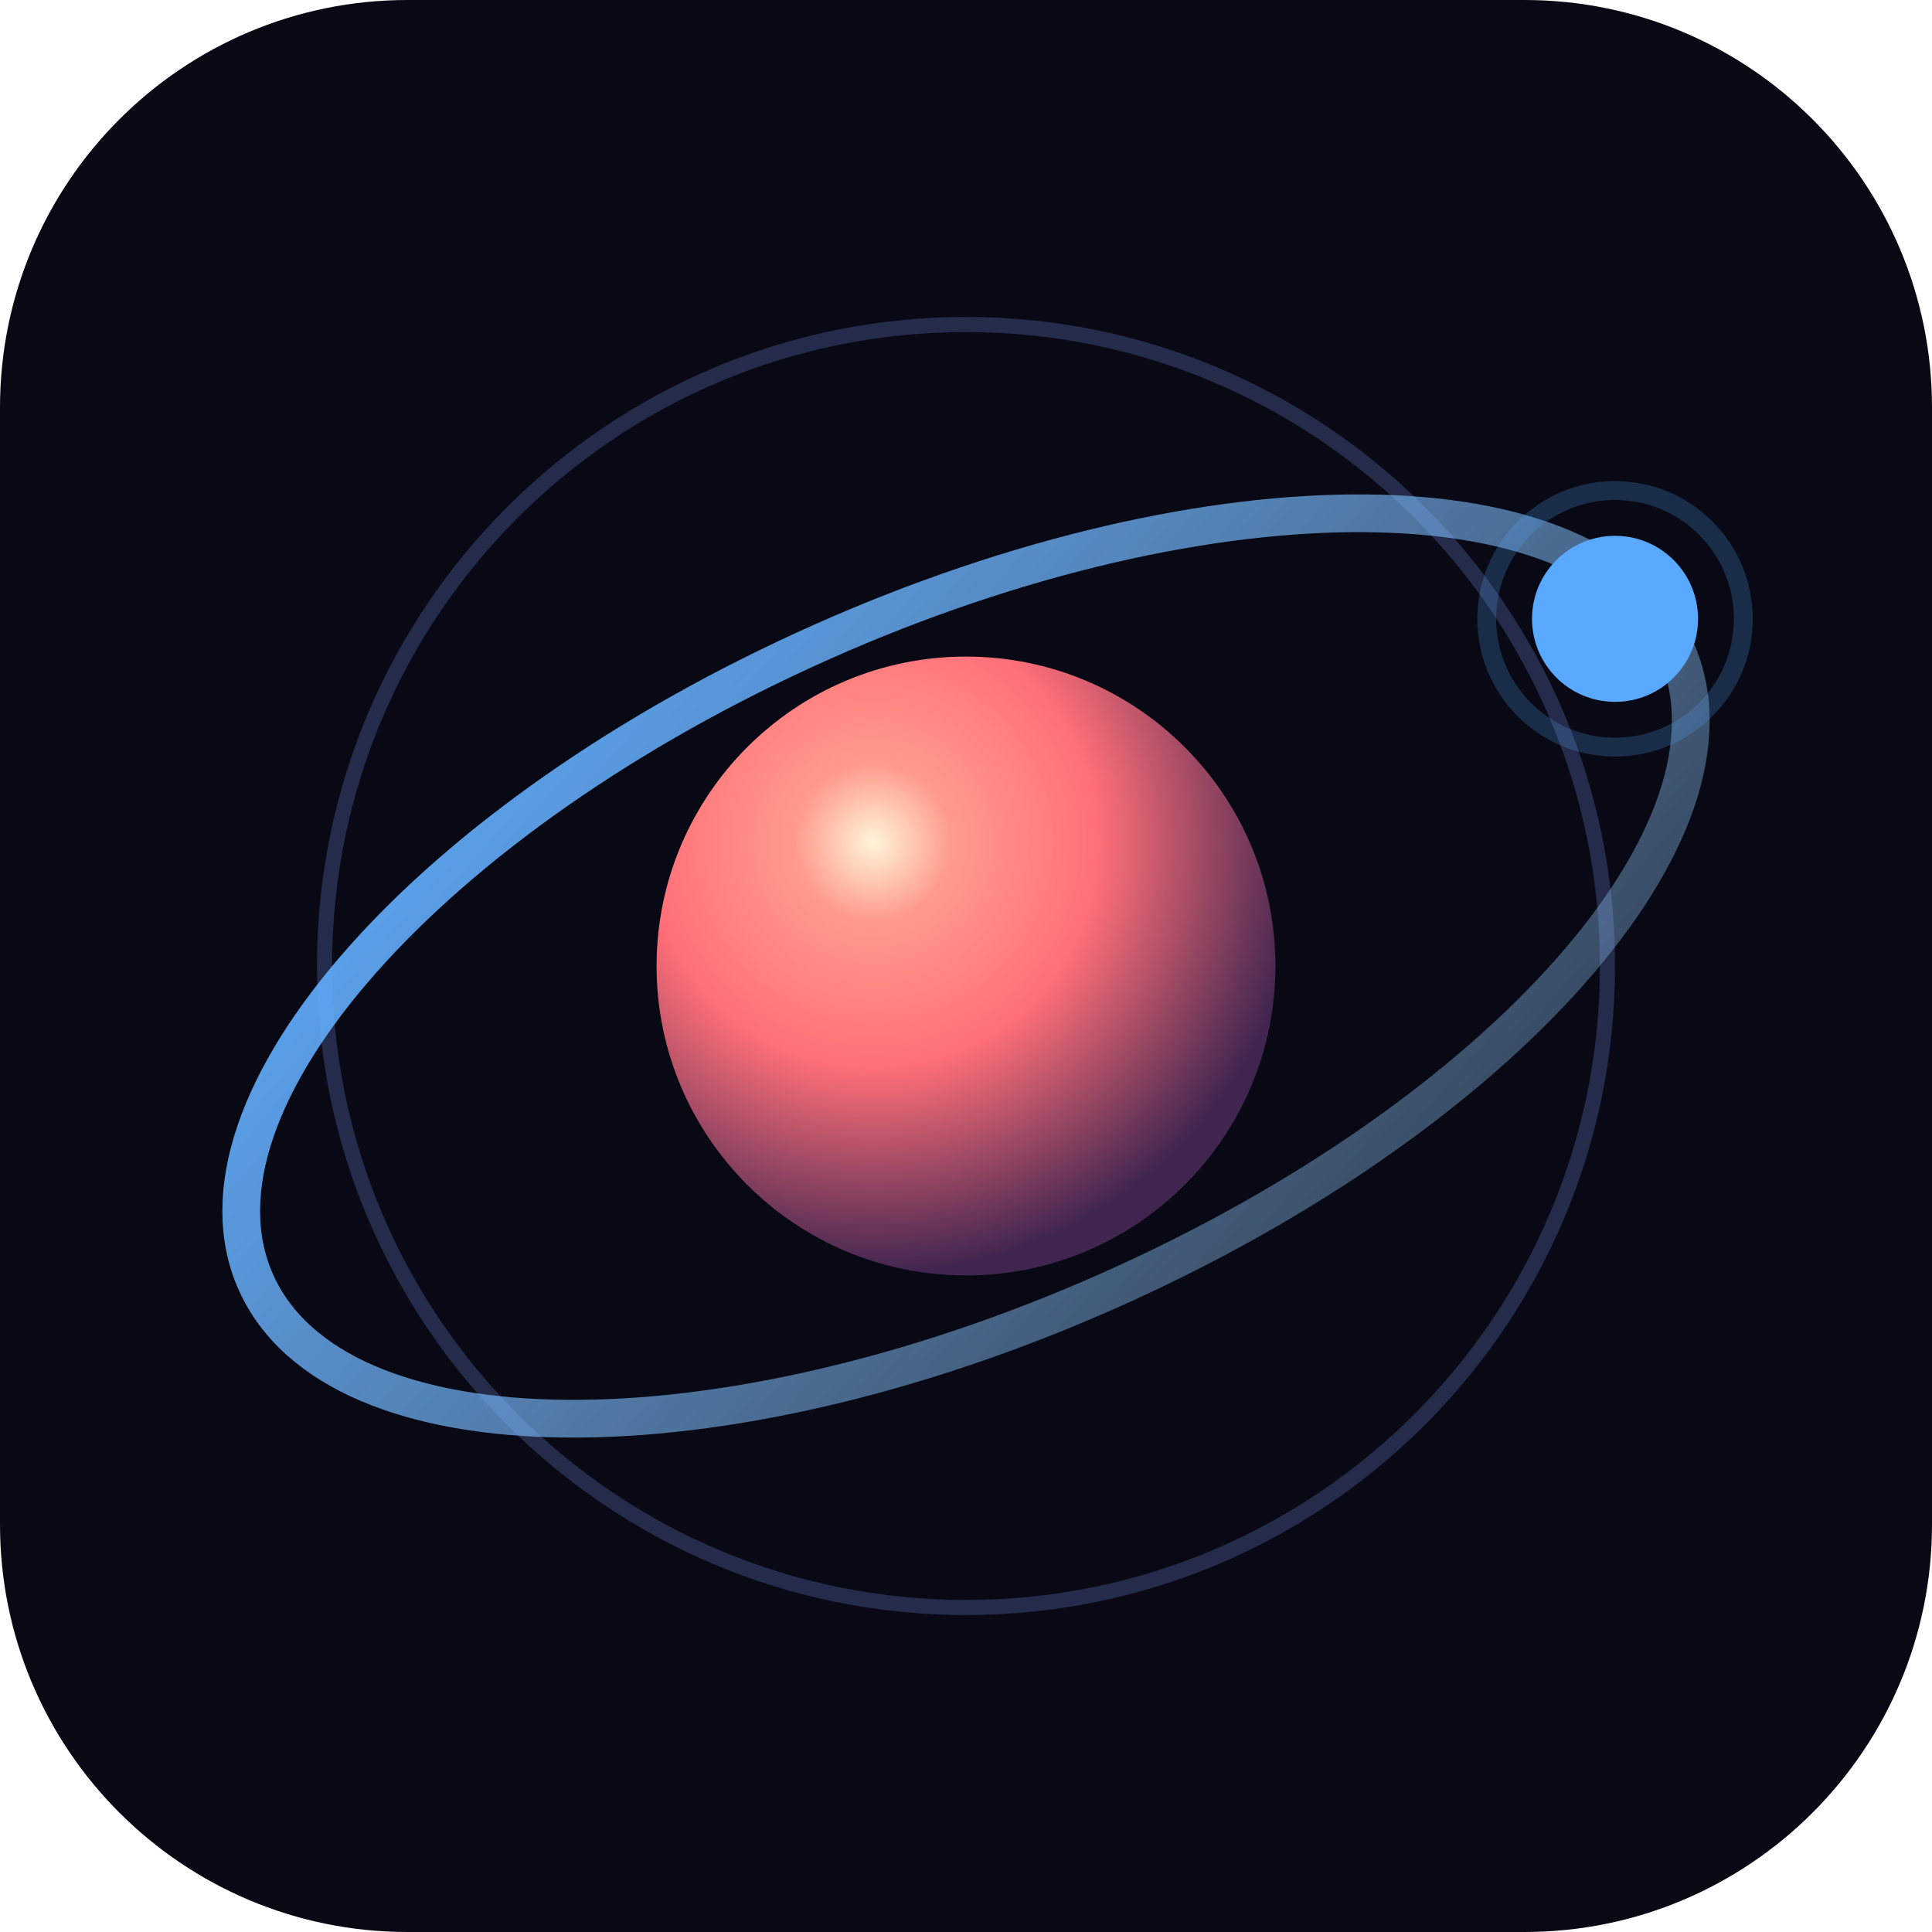
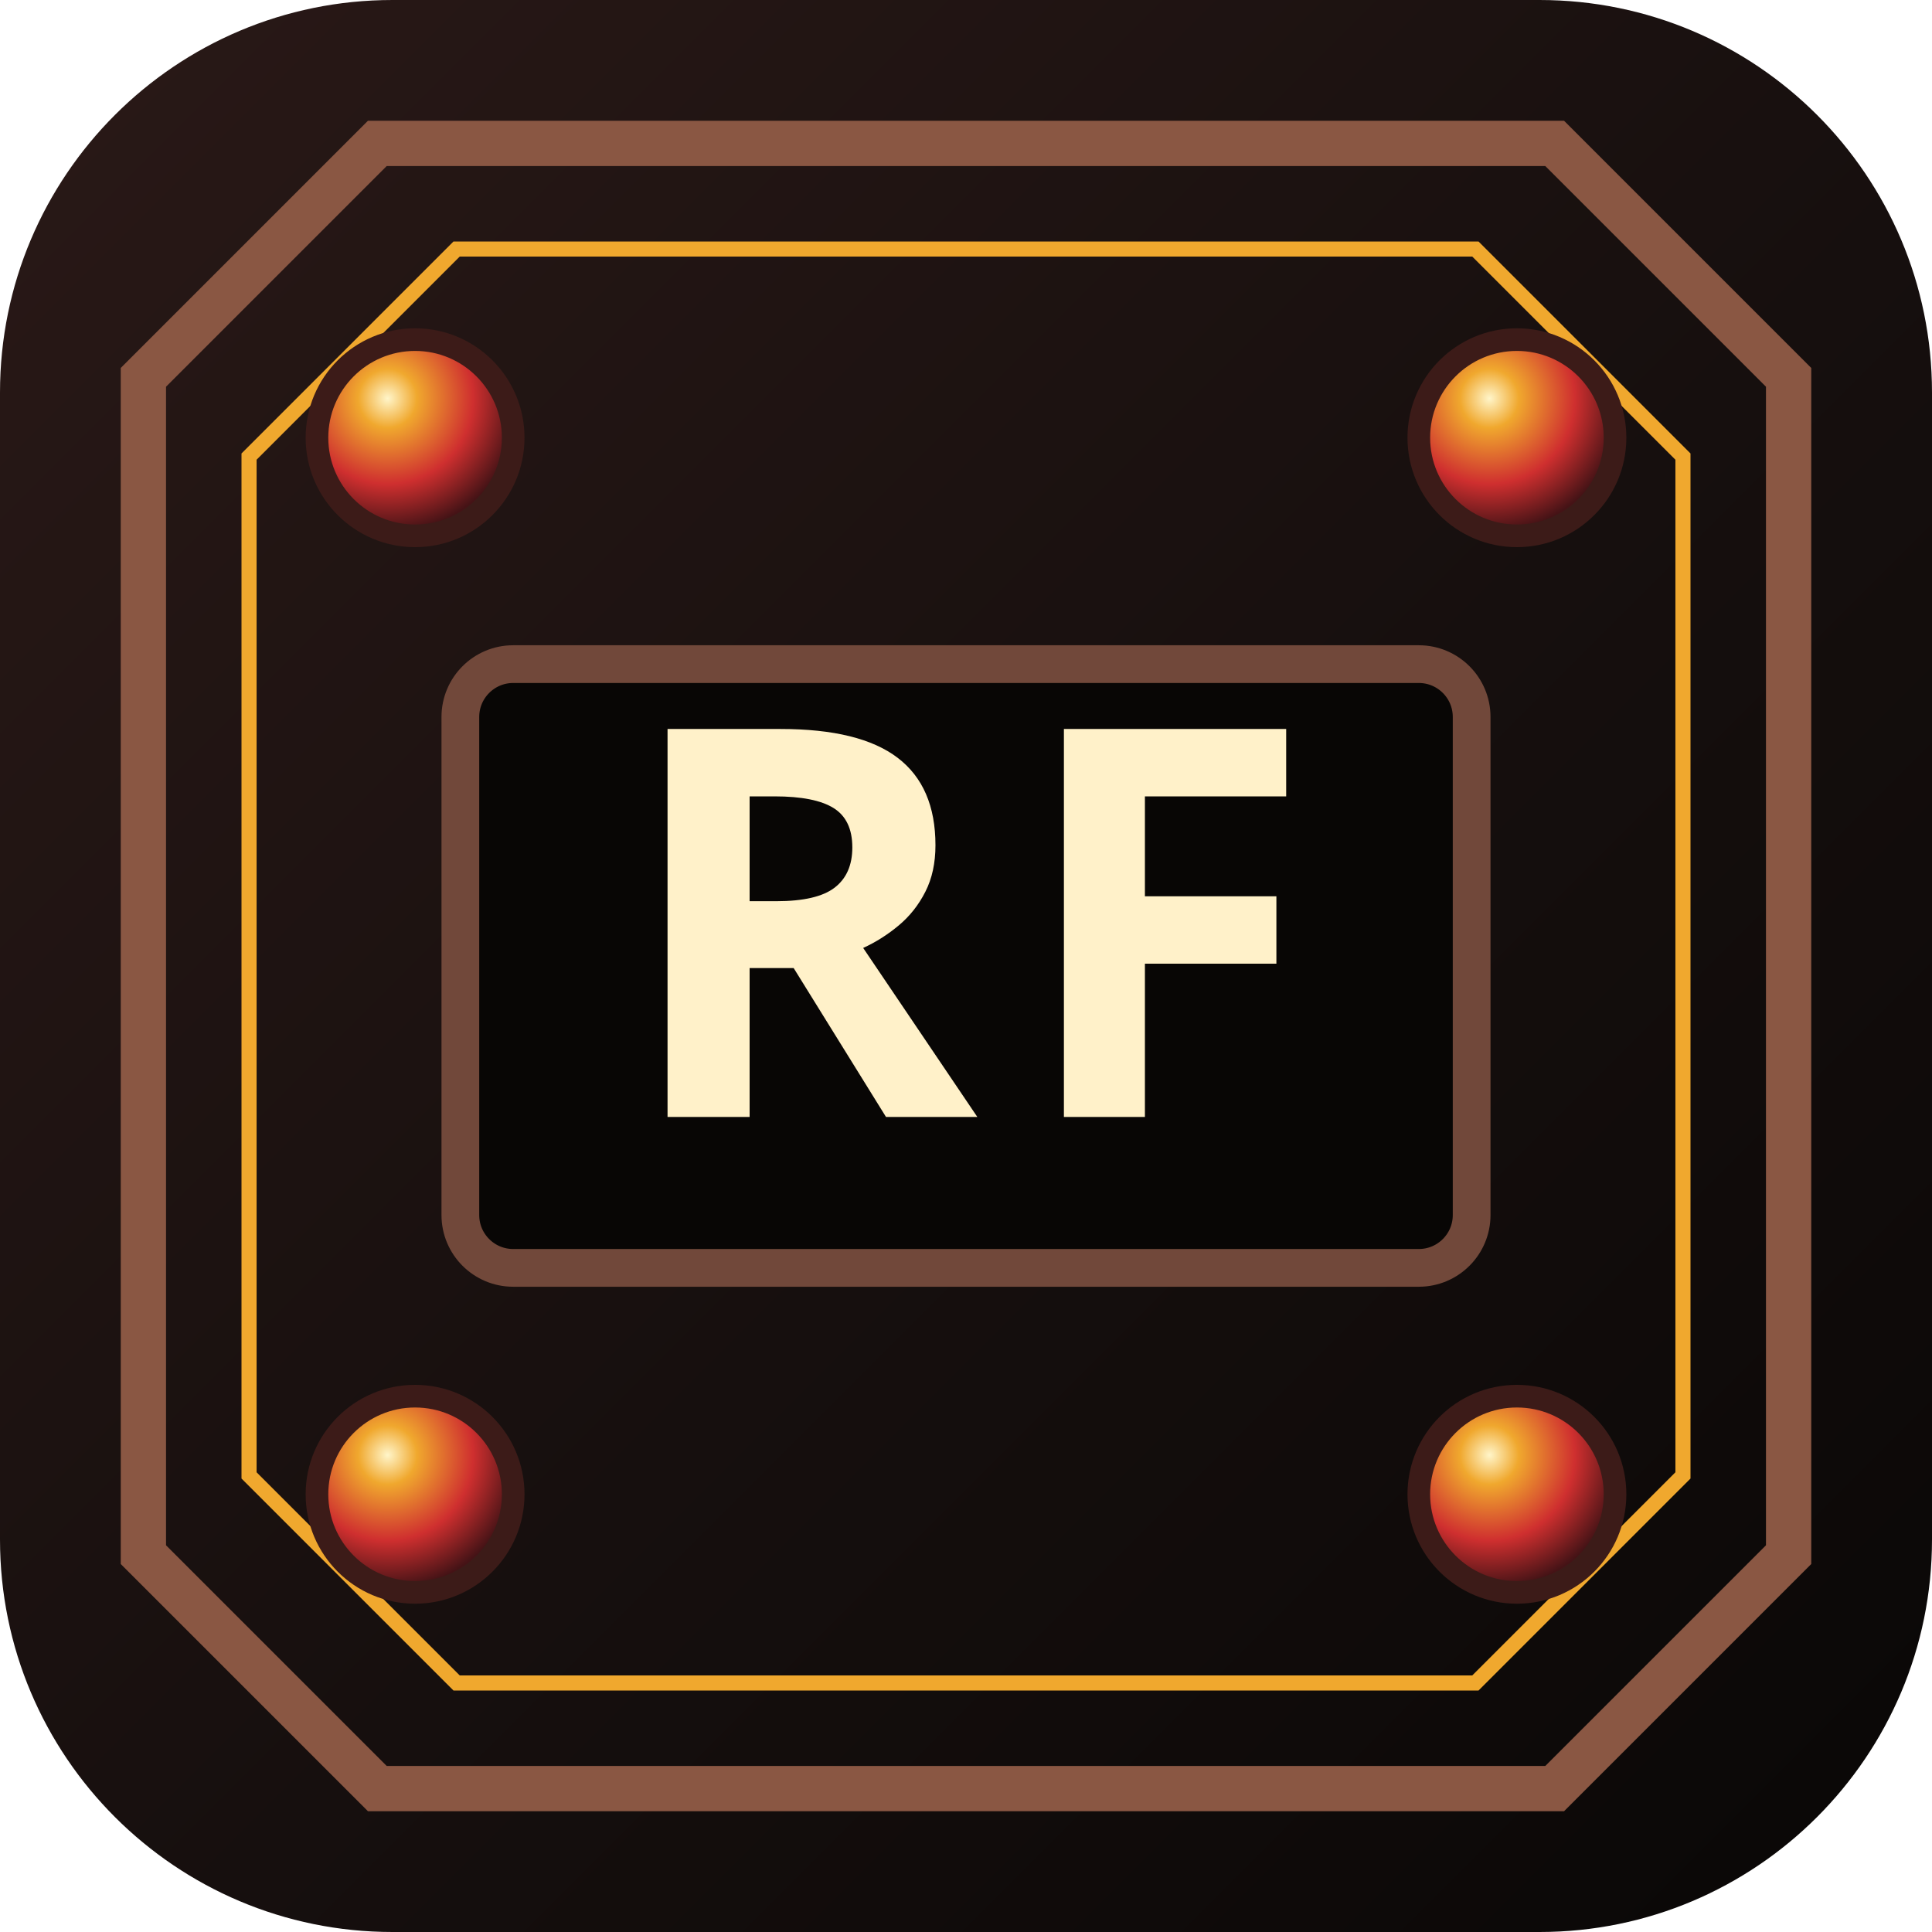
<svg xmlns="http://www.w3.org/2000/svg" viewBox="0 0 512 512">
  <defs>
-     <radialGradient id="body" cx="35%" cy="30%" r="70%">
-       <stop offset="0" stop-color="#fff5d8" />
-       <stop offset=".18" stop-color="#ff9b8c" />
-       <stop offset=".52" stop-color="#ff6f78" />
-       <stop offset="1" stop-color="#40254f" />
+     <linearGradient id="lacquer" x1="0" y1="0" x2="1" y2="1">
+       <stop offset="0" stop-color="#2a1917" />
+       <stop offset=".55" stop-color="#160f0e" />
+       <stop offset="1" stop-color="#090706" />
+     </linearGradient>
+     <radialGradient id="lamp" cx="36%" cy="30%" r="68%">
+       <stop offset="0" stop-color="#fff5c9" />
+       <stop offset=".22" stop-color="#f0a82e" />
+       <stop offset=".64" stop-color="#cf2f2f" />
+       <stop offset="1" stop-color="#451316" />
    </radialGradient>
-     <linearGradient id="orbit" x1="0" y1="0" x2="1" y2="1">
-       <stop stop-color="#58a9ff" />
-       <stop offset="1" stop-color="#9fd1ff" stop-opacity=".25" />
-     </linearGradient>
  </defs>
-   <rect width="512" height="512" rx="108" fill="#080914" />
-   <circle cx="256" cy="256" r="170" fill="none" stroke="#252b4a" stroke-width="4" />
-   <ellipse cx="256" cy="256" rx="206" ry="94" fill="none" stroke="url(#orbit)" stroke-width="10" transform="rotate(-24 256 256)" />
-   <circle cx="256" cy="256" r="82" fill="url(#body)" />
-   <circle cx="428" cy="164" r="22" fill="#58a9ff" />
-   <circle cx="428" cy="164" r="34" fill="none" stroke="#58a9ff" stroke-opacity=".22" stroke-width="5" />
+   <rect width="512" height="512" rx="104" fill="url(#lacquer)" />
+   <path d="M100 38h312l62 62v312l-62 62H100l-62-62V100z" fill="none" stroke="#8a5743" stroke-width="12" />
+   <path d="M121 66h270l55 55v270l-55 55H121l-55-55V121z" fill="none" stroke="#f0a82e" stroke-width="4" />
+   <rect x="122" y="176" width="268" height="160" rx="14" fill="#080605" stroke="#71483a" stroke-width="10" />
+   <circle cx="110" cy="116" r="26" fill="url(#lamp)" stroke="#3c1b18" stroke-width="6" />
+   <circle cx="402" cy="116" r="26" fill="url(#lamp)" stroke="#3c1b18" stroke-width="6" />
+   <circle cx="110" cy="396" r="26" fill="url(#lamp)" stroke="#3c1b18" stroke-width="6" />
+   <circle cx="402" cy="396" r="26" fill="url(#lamp)" stroke="#3c1b18" stroke-width="6" />
+   <text x="256" y="296" text-anchor="middle" fill="#fff1c9" font-family="Arial Narrow, sans-serif" font-size="144" font-weight="700" letter-spacing="10">RF</text>
</svg>
